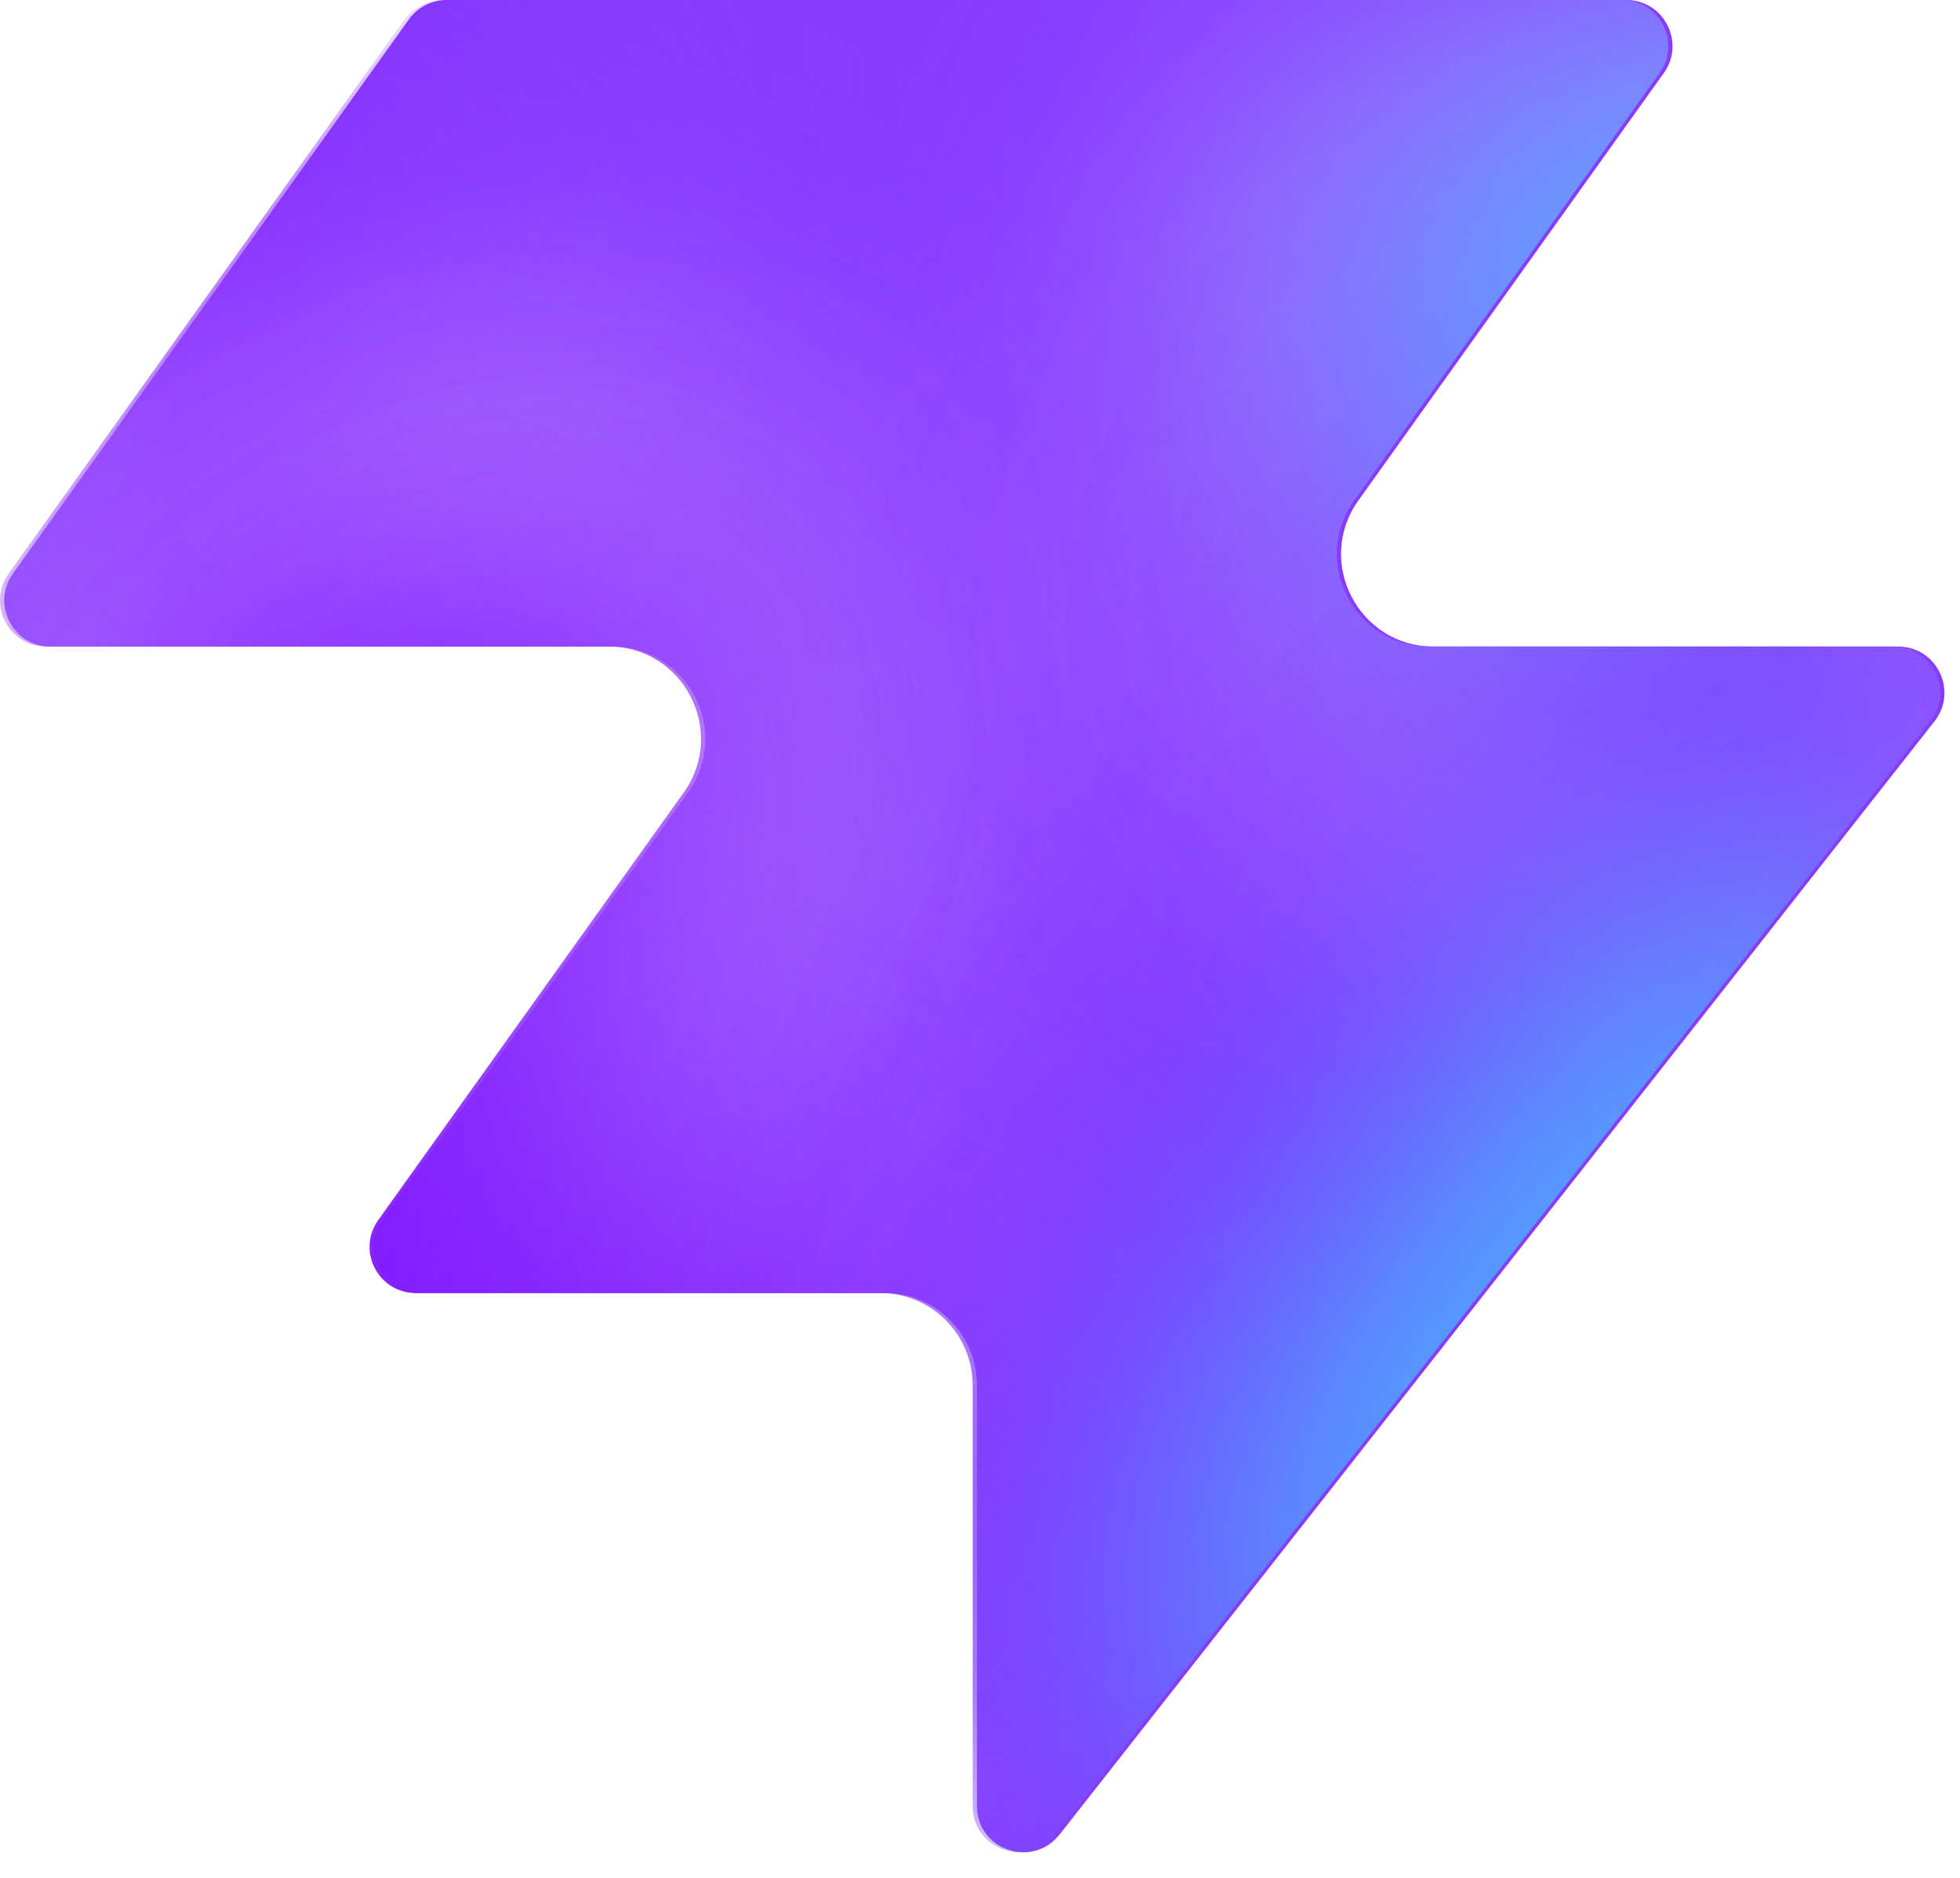
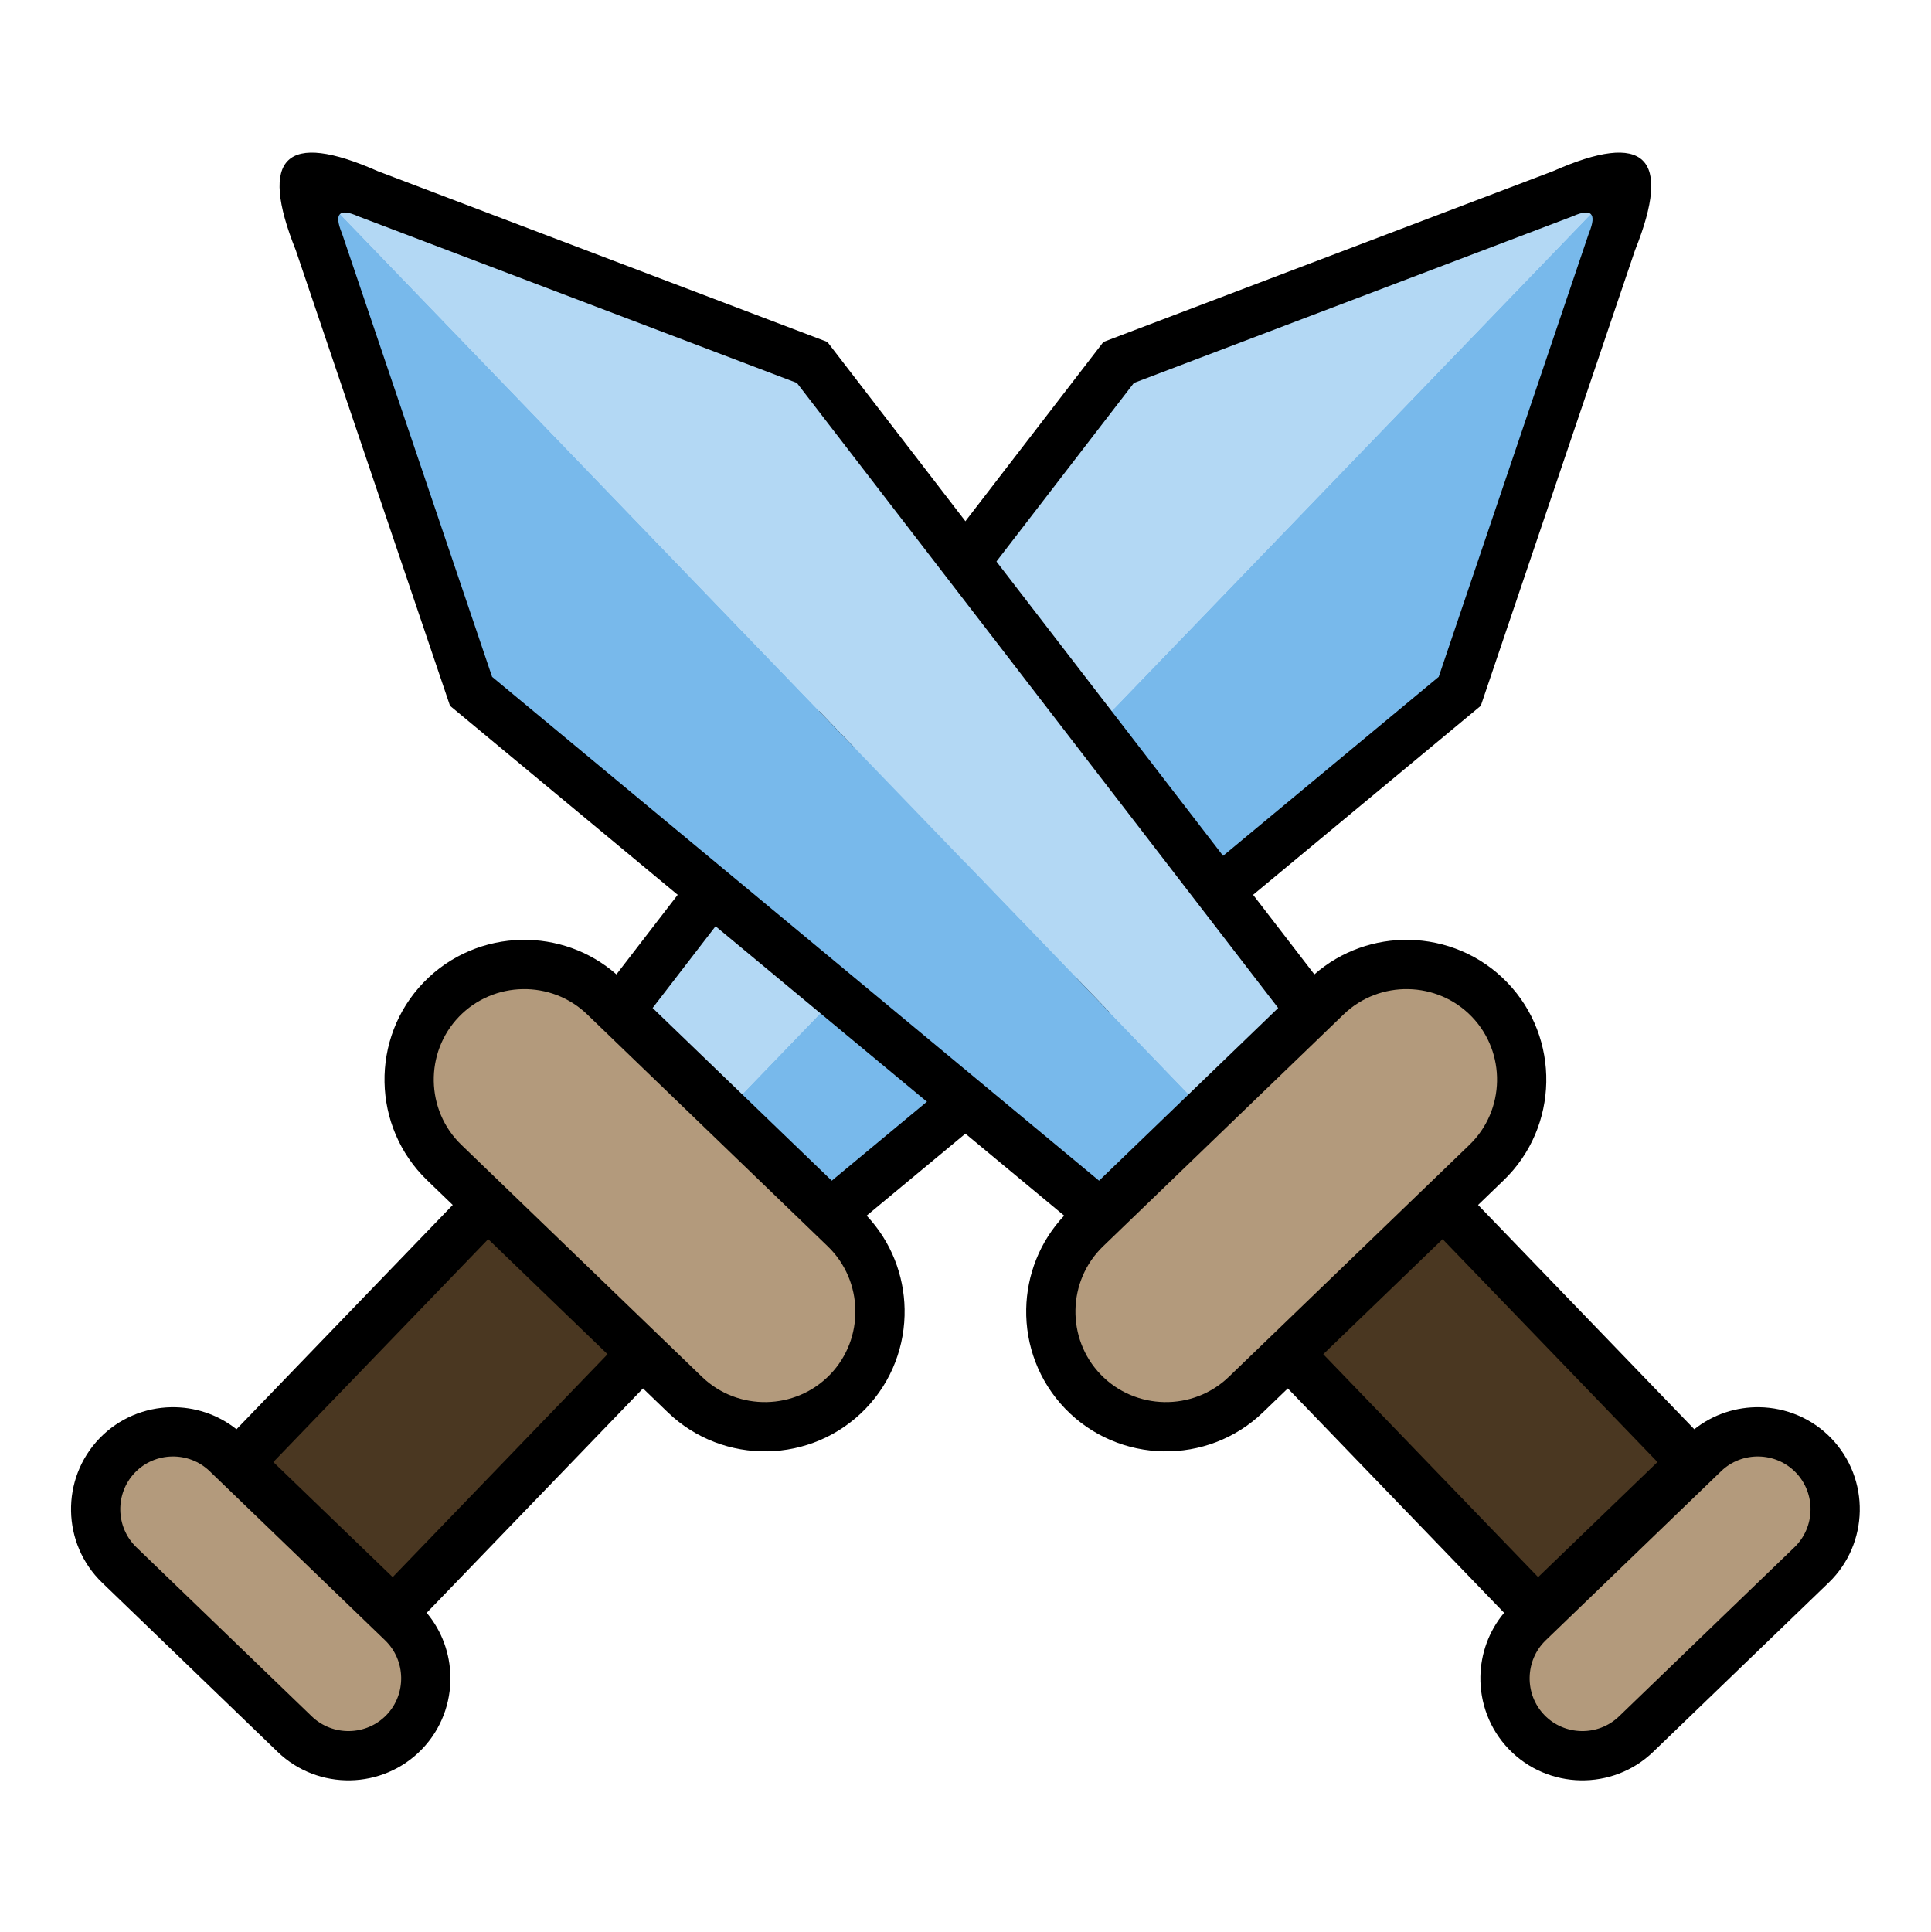
- <svg xmlns="http://www.w3.org/2000/svg" width="48" height="46" fill="none" viewBox="0 0 48 46">
-   <path fill="#863bff" d="M25.946 44.938c-.664.845-2.021.375-2.021-.698V33.937a2.26 2.26 0 0 0-2.262-2.262H10.287c-.92 0-1.456-1.04-.92-1.788l7.48-10.471c1.07-1.497 0-3.578-1.842-3.578H1.237c-.92 0-1.456-1.04-.92-1.788L10.013.474c.214-.297.556-.474.92-.474h28.894c.92 0 1.456 1.04.92 1.788l-7.48 10.471c-1.07 1.498 0 3.579 1.842 3.579h11.377c.943 0 1.473 1.088.89 1.83L25.947 44.94z" style="fill:#863bff;fill:color(display-p3 .525 .23 1);fill-opacity:1" />
-   <mask id="a" width="48" height="46" x="0" y="0" maskUnits="userSpaceOnUse" style="mask-type:alpha">
-     <path fill="#000" d="M25.842 44.938c-.664.844-2.021.375-2.021-.698V33.937a2.26 2.26 0 0 0-2.262-2.262H10.183c-.92 0-1.456-1.04-.92-1.788l7.48-10.471c1.07-1.498 0-3.579-1.842-3.579H1.133c-.92 0-1.456-1.04-.92-1.787L9.91.473c.214-.297.556-.474.92-.474h28.894c.92 0 1.456 1.04.92 1.788l-7.48 10.471c-1.07 1.498 0 3.578 1.842 3.578h11.377c.943 0 1.473 1.088.89 1.832L25.843 44.94z" style="fill:#000;fill-opacity:1" />
-   </mask>
-   <g mask="url(#a)">
-     <g filter="url(#b)">
-       <ellipse cx="5.508" cy="14.704" fill="#ede6ff" rx="5.508" ry="14.704" style="fill:#ede6ff;fill:color(display-p3 .927 .903 1);fill-opacity:1" transform="matrix(.00324 1 1 -.00324 -4.47 31.516)" />
-     </g>
-     <g filter="url(#c)">
-       <ellipse cx="10.399" cy="29.851" fill="#ede6ff" rx="10.399" ry="29.851" style="fill:#ede6ff;fill:color(display-p3 .927 .903 1);fill-opacity:1" transform="matrix(.00324 1 1 -.00324 -39.328 7.883)" />
-     </g>
-     <g filter="url(#d)">
-       <ellipse cx="5.508" cy="30.487" fill="#7e14ff" rx="5.508" ry="30.487" style="fill:#7e14ff;fill:color(display-p3 .492 .077 1);fill-opacity:1" transform="rotate(89.814 -25.913 -14.639)scale(1 -1)" />
-     </g>
-     <g filter="url(#e)">
-       <ellipse cx="5.508" cy="30.599" fill="#7e14ff" rx="5.508" ry="30.599" style="fill:#7e14ff;fill:color(display-p3 .492 .077 1);fill-opacity:1" transform="rotate(89.814 -32.644 -3.334)scale(1 -1)" />
-     </g>
-     <g filter="url(#f)">
-       <ellipse cx="5.508" cy="30.599" fill="#7e14ff" rx="5.508" ry="30.599" style="fill:#7e14ff;fill:color(display-p3 .492 .077 1);fill-opacity:1" transform="matrix(.00324 1 1 -.00324 -34.34 30.47)" />
-     </g>
-     <g filter="url(#g)">
-       <ellipse cx="14.072" cy="22.078" fill="#ede6ff" rx="14.072" ry="22.078" style="fill:#ede6ff;fill:color(display-p3 .927 .903 1);fill-opacity:1" transform="rotate(93.35 24.506 48.493)scale(-1 1)" />
-     </g>
-     <g filter="url(#h)">
-       <ellipse cx="3.47" cy="21.501" fill="#7e14ff" rx="3.47" ry="21.501" style="fill:#7e14ff;fill:color(display-p3 .492 .077 1);fill-opacity:1" transform="rotate(89.009 28.708 47.59)scale(-1 1)" />
-     </g>
-     <g filter="url(#i)">
-       <ellipse cx="3.47" cy="21.501" fill="#7e14ff" rx="3.47" ry="21.501" style="fill:#7e14ff;fill:color(display-p3 .492 .077 1);fill-opacity:1" transform="rotate(89.009 28.708 47.59)scale(-1 1)" />
-     </g>
-     <g filter="url(#j)">
-       <ellipse cx=".387" cy="8.972" fill="#7e14ff" rx="4.407" ry="29.108" style="fill:#7e14ff;fill:color(display-p3 .492 .077 1);fill-opacity:1" transform="rotate(39.51 .387 8.972)" />
-     </g>
-     <g filter="url(#k)">
-       <ellipse cx="47.523" cy="-6.092" fill="#7e14ff" rx="4.407" ry="29.108" style="fill:#7e14ff;fill:color(display-p3 .492 .077 1);fill-opacity:1" transform="rotate(37.892 47.523 -6.092)" />
-     </g>
-     <g filter="url(#l)">
-       <ellipse cx="41.412" cy="6.333" fill="#47bfff" rx="5.971" ry="9.665" style="fill:#47bfff;fill:color(display-p3 .28 .748 1);fill-opacity:1" transform="rotate(37.892 41.412 6.333)" />
-     </g>
-     <g filter="url(#m)">
-       <ellipse cx="-1.879" cy="38.332" fill="#7e14ff" rx="4.407" ry="29.108" style="fill:#7e14ff;fill:color(display-p3 .492 .077 1);fill-opacity:1" transform="rotate(37.892 -1.88 38.332)" />
-     </g>
-     <g filter="url(#n)">
-       <ellipse cx="-1.879" cy="38.332" fill="#7e14ff" rx="4.407" ry="29.108" style="fill:#7e14ff;fill:color(display-p3 .492 .077 1);fill-opacity:1" transform="rotate(37.892 -1.88 38.332)" />
-     </g>
-     <g filter="url(#o)">
-       <ellipse cx="35.651" cy="29.907" fill="#7e14ff" rx="4.407" ry="29.108" style="fill:#7e14ff;fill:color(display-p3 .492 .077 1);fill-opacity:1" transform="rotate(37.892 35.651 29.907)" />
-     </g>
-     <g filter="url(#p)">
-       <ellipse cx="38.418" cy="32.4" fill="#47bfff" rx="5.971" ry="15.297" style="fill:#47bfff;fill:color(display-p3 .28 .748 1);fill-opacity:1" transform="rotate(37.892 38.418 32.4)" />
-     </g>
-   </g>
-   <defs>
-     <filter id="b" width="60.045" height="41.654" x="-19.77" y="16.149" color-interpolation-filters="sRGB" filterUnits="userSpaceOnUse">
-       <feFlood flood-opacity="0" result="BackgroundImageFix" />
-       <feBlend in="SourceGraphic" in2="BackgroundImageFix" result="shape" />
-       <feGaussianBlur result="effect1_foregroundBlur_2002_17158" stdDeviation="7.659" />
-     </filter>
-     <filter id="c" width="90.34" height="51.437" x="-54.613" y="-7.533" color-interpolation-filters="sRGB" filterUnits="userSpaceOnUse">
-       <feFlood flood-opacity="0" result="BackgroundImageFix" />
-       <feBlend in="SourceGraphic" in2="BackgroundImageFix" result="shape" />
-       <feGaussianBlur result="effect1_foregroundBlur_2002_17158" stdDeviation="7.659" />
-     </filter>
-     <filter id="d" width="79.355" height="29.4" x="-49.64" y="2.03" color-interpolation-filters="sRGB" filterUnits="userSpaceOnUse">
-       <feFlood flood-opacity="0" result="BackgroundImageFix" />
-       <feBlend in="SourceGraphic" in2="BackgroundImageFix" result="shape" />
-       <feGaussianBlur result="effect1_foregroundBlur_2002_17158" stdDeviation="4.596" />
-     </filter>
-     <filter id="e" width="79.579" height="29.4" x="-45.045" y="20.029" color-interpolation-filters="sRGB" filterUnits="userSpaceOnUse">
-       <feFlood flood-opacity="0" result="BackgroundImageFix" />
-       <feBlend in="SourceGraphic" in2="BackgroundImageFix" result="shape" />
-       <feGaussianBlur result="effect1_foregroundBlur_2002_17158" stdDeviation="4.596" />
-     </filter>
-     <filter id="f" width="79.579" height="29.4" x="-43.513" y="21.178" color-interpolation-filters="sRGB" filterUnits="userSpaceOnUse">
-       <feFlood flood-opacity="0" result="BackgroundImageFix" />
-       <feBlend in="SourceGraphic" in2="BackgroundImageFix" result="shape" />
-       <feGaussianBlur result="effect1_foregroundBlur_2002_17158" stdDeviation="4.596" />
-     </filter>
-     <filter id="g" width="74.749" height="58.852" x="15.756" y="-17.901" color-interpolation-filters="sRGB" filterUnits="userSpaceOnUse">
-       <feFlood flood-opacity="0" result="BackgroundImageFix" />
-       <feBlend in="SourceGraphic" in2="BackgroundImageFix" result="shape" />
-       <feGaussianBlur result="effect1_foregroundBlur_2002_17158" stdDeviation="7.659" />
-     </filter>
-     <filter id="h" width="61.377" height="25.362" x="23.548" y="2.284" color-interpolation-filters="sRGB" filterUnits="userSpaceOnUse">
-       <feFlood flood-opacity="0" result="BackgroundImageFix" />
-       <feBlend in="SourceGraphic" in2="BackgroundImageFix" result="shape" />
-       <feGaussianBlur result="effect1_foregroundBlur_2002_17158" stdDeviation="4.596" />
-     </filter>
-     <filter id="i" width="61.377" height="25.362" x="23.548" y="2.284" color-interpolation-filters="sRGB" filterUnits="userSpaceOnUse">
-       <feFlood flood-opacity="0" result="BackgroundImageFix" />
-       <feBlend in="SourceGraphic" in2="BackgroundImageFix" result="shape" />
-       <feGaussianBlur result="effect1_foregroundBlur_2002_17158" stdDeviation="4.596" />
-     </filter>
-     <filter id="j" width="56.045" height="63.649" x="-27.636" y="-22.853" color-interpolation-filters="sRGB" filterUnits="userSpaceOnUse">
-       <feFlood flood-opacity="0" result="BackgroundImageFix" />
-       <feBlend in="SourceGraphic" in2="BackgroundImageFix" result="shape" />
-       <feGaussianBlur result="effect1_foregroundBlur_2002_17158" stdDeviation="4.596" />
-     </filter>
-     <filter id="k" width="54.814" height="64.646" x="20.116" y="-38.415" color-interpolation-filters="sRGB" filterUnits="userSpaceOnUse">
-       <feFlood flood-opacity="0" result="BackgroundImageFix" />
-       <feBlend in="SourceGraphic" in2="BackgroundImageFix" result="shape" />
-       <feGaussianBlur result="effect1_foregroundBlur_2002_17158" stdDeviation="4.596" />
-     </filter>
-     <filter id="l" width="33.541" height="35.313" x="24.641" y="-11.323" color-interpolation-filters="sRGB" filterUnits="userSpaceOnUse">
-       <feFlood flood-opacity="0" result="BackgroundImageFix" />
-       <feBlend in="SourceGraphic" in2="BackgroundImageFix" result="shape" />
-       <feGaussianBlur result="effect1_foregroundBlur_2002_17158" stdDeviation="4.596" />
-     </filter>
-     <filter id="m" width="54.814" height="64.646" x="-29.286" y="6.009" color-interpolation-filters="sRGB" filterUnits="userSpaceOnUse">
-       <feFlood flood-opacity="0" result="BackgroundImageFix" />
-       <feBlend in="SourceGraphic" in2="BackgroundImageFix" result="shape" />
-       <feGaussianBlur result="effect1_foregroundBlur_2002_17158" stdDeviation="4.596" />
-     </filter>
-     <filter id="n" width="54.814" height="64.646" x="-29.286" y="6.009" color-interpolation-filters="sRGB" filterUnits="userSpaceOnUse">
-       <feFlood flood-opacity="0" result="BackgroundImageFix" />
-       <feBlend in="SourceGraphic" in2="BackgroundImageFix" result="shape" />
-       <feGaussianBlur result="effect1_foregroundBlur_2002_17158" stdDeviation="4.596" />
-     </filter>
-     <filter id="o" width="54.814" height="64.646" x="8.244" y="-2.416" color-interpolation-filters="sRGB" filterUnits="userSpaceOnUse">
-       <feFlood flood-opacity="0" result="BackgroundImageFix" />
-       <feBlend in="SourceGraphic" in2="BackgroundImageFix" result="shape" />
-       <feGaussianBlur result="effect1_foregroundBlur_2002_17158" stdDeviation="4.596" />
-     </filter>
-     <filter id="p" width="39.409" height="43.623" x="18.713" y="10.588" color-interpolation-filters="sRGB" filterUnits="userSpaceOnUse">
-       <feFlood flood-opacity="0" result="BackgroundImageFix" />
-       <feBlend in="SourceGraphic" in2="BackgroundImageFix" result="shape" />
-       <feGaussianBlur result="effect1_foregroundBlur_2002_17158" stdDeviation="4.596" />
-     </filter>
-   </defs>
+ <svg xmlns="http://www.w3.org/2000/svg" width="2000" height="2001" viewBox="0 0 2000 2001">
+   <path fill-rule="evenodd" fill="rgb(70.117%, 84.764%, 95.702%)" fill-opacity="1" d="M 751.082 1151.785 L 641.91 1046.531 L 900.332 710.969 L 1158.762 375.398 L 1427.641 273.262 L 1618.84 200.641 C 1647.469 187.961 1666.07 185.699 1674.602 193.879 L 751.082 1151.785 " />
+   <path fill-rule="evenodd" fill="rgb(47.069%, 72.459%, 92.188%)" fill-opacity="1" d="M 1669.66 250.48 L 1604.289 443.57 L 1512.051 716.012 L 1186.148 986.52 L 860.258 1257.039 L 751.148 1151.852 L 751.082 1151.785 L 1674.602 193.879 C 1674.66 193.941 1674.719 193.988 1674.781 194.051 C 1683.172 202.391 1681.48 221.18 1669.66 250.48 " />
+   <path fill-rule="evenodd" fill="rgb(70.117%, 60.352%, 48.631%)" fill-opacity="1" d="M 625.891 1032.203 L 875.16 1272.523 C 922.426 1318.094 923.816 1394.051 878.246 1441.316 C 832.676 1488.586 756.719 1489.973 709.449 1444.402 L 460.184 1204.086 C 412.914 1158.516 411.527 1082.559 457.098 1035.289 C 502.668 988.02 578.625 986.629 625.891 1032.203 " />
+   <path fill-rule="evenodd" fill="rgb(29.027%, 21.581%, 12.939%)" fill-opacity="1" d="M 504.637 1246.941 L 664.996 1401.547 L 407.027 1669.121 L 246.664 1514.52 L 504.637 1246.941 " />
+   <path fill-rule="evenodd" fill="rgb(70.117%, 60.352%, 48.631%)" fill-opacity="1" d="M 234.895 1505.348 L 416.621 1680.551 C 448.387 1711.176 449.316 1762.215 418.695 1793.977 C 388.074 1825.738 337.035 1826.672 305.273 1796.051 L 123.543 1620.844 C 91.781 1590.223 90.848 1539.184 121.469 1507.422 C 152.09 1475.66 203.133 1474.727 234.895 1505.348 " />
+   <path fill-rule="nonzero" fill="rgb(0%, 0%, 0%)" fill-opacity="1" d="M 522.746 1228.965 L 701.473 1401.277 L 727.156 1426.035 C 745.723 1443.934 769.945 1452.609 794.02 1452.172 C 818.09 1451.73 841.98 1442.176 859.879 1423.609 C 877.777 1405.047 886.453 1380.824 886.012 1356.75 C 885.57 1332.676 876.016 1308.785 857.453 1290.891 L 608.188 1050.57 C 589.621 1032.672 565.398 1023.996 541.324 1024.438 C 517.254 1024.879 493.359 1034.434 475.465 1052.996 C 457.566 1071.562 448.891 1095.785 449.328 1119.859 C 449.77 1143.93 459.324 1167.82 477.891 1185.719 L 504.379 1211.258 Z M 442 1670.41 C 457.914 1689.402 466.129 1712.82 466.559 1736.371 C 467.055 1763.449 457.262 1790.734 437.062 1811.684 C 416.863 1832.633 389.957 1843.414 362.879 1843.91 C 335.801 1844.406 308.516 1834.613 287.566 1814.414 L 105.836 1639.211 C 84.887 1619.012 74.102 1592.105 73.609 1565.027 C 73.113 1537.949 82.906 1510.664 103.102 1489.715 C 123.301 1468.766 150.211 1457.98 177.289 1457.484 C 201.195 1457.051 225.258 1464.633 244.984 1480.312 L 468.965 1247.992 L 442.477 1222.453 C 413.773 1194.777 399 1157.906 398.32 1120.789 C 397.641 1083.676 411.059 1046.285 438.73 1017.582 C 466.402 988.879 503.277 974.109 540.391 973.43 C 575.359 972.789 610.57 984.66 638.531 1009.18 C 806.676 790.852 974.82 572.512 1142.961 354.172 L 1608.699 177.262 C 1703.949 135.16 1732.398 162.289 1693.629 259.078 C 1640.359 416.391 1587.109 573.711 1533.84 731.02 C 1321.801 907.031 1109.75 1083.039 897.707 1259.051 C 923.23 1286.098 936.383 1320.852 937.02 1355.816 C 937.699 1392.934 924.285 1430.32 896.613 1459.023 C 868.938 1487.727 832.066 1502.504 794.949 1503.18 C 757.836 1503.859 720.445 1490.441 691.742 1462.77 L 666.059 1438.008 Z M 1580.18 435.41 L 1645.551 242.328 L 1646.09 240.91 C 1654.109 221.031 1648.449 215.398 1629.199 223.922 L 1627.871 224.441 L 1174.551 396.629 L 676.02 1043.977 L 861.562 1222.859 L 1490.262 701 Z M 629.328 1402.594 L 505.699 1283.406 L 283.145 1514.25 L 406.77 1633.438 Z M 398.914 1698.918 L 217.188 1523.715 C 206.375 1513.289 192.258 1508.238 178.219 1508.496 C 164.184 1508.754 150.258 1514.316 139.836 1525.129 C 129.414 1535.938 124.359 1550.059 124.617 1564.094 C 124.871 1578.133 130.438 1592.055 141.25 1602.48 L 322.98 1777.684 C 333.789 1788.105 347.91 1793.16 361.945 1792.902 C 375.98 1792.645 389.906 1787.082 400.328 1776.27 C 410.754 1765.457 415.805 1751.34 415.551 1737.305 C 415.293 1723.266 409.727 1709.34 398.914 1698.918 " />
+   <path fill-rule="evenodd" fill="rgb(70.117%, 84.764%, 95.702%)" fill-opacity="1" d="M 1248.922 1151.785 L 1358.09 1046.531 L 1099.672 710.969 L 841.242 375.398 L 572.355 273.262 L 381.16 200.641 C 352.527 187.961 333.934 185.699 325.402 193.879 L 1248.922 1151.785 " />
+   <path fill-rule="evenodd" fill="rgb(47.069%, 72.459%, 92.188%)" fill-opacity="1" d="M 330.336 250.48 L 395.711 443.57 L 487.949 716.012 L 813.848 986.52 L 1139.738 1257.039 L 1248.852 1151.852 L 1248.922 1151.785 L 325.402 193.879 C 325.344 193.941 325.281 193.988 325.223 194.051 C 316.828 202.391 318.52 221.18 330.336 250.48 " />
+   <path fill-rule="evenodd" fill="rgb(70.117%, 60.352%, 48.631%)" fill-opacity="1" d="M 1374.109 1032.203 L 1124.84 1272.523 C 1077.57 1318.094 1076.18 1394.051 1121.75 1441.316 C 1167.32 1488.586 1243.281 1489.973 1290.551 1444.402 L 1539.82 1204.086 C 1587.09 1158.516 1588.469 1082.559 1542.898 1035.289 C 1497.328 988.02 1421.371 986.629 1374.109 1032.203 " />
+   <path fill-rule="evenodd" fill="rgb(29.027%, 21.581%, 12.939%)" fill-opacity="1" d="M 1495.359 1246.941 L 1335 1401.547 L 1592.969 1669.121 L 1753.328 1514.52 L 1495.359 1246.941 " />
+   <path fill-rule="evenodd" fill="rgb(70.117%, 60.352%, 48.631%)" fill-opacity="1" d="M 1765.109 1505.348 L 1583.379 1680.551 C 1551.609 1711.176 1550.68 1762.215 1581.301 1793.977 C 1611.93 1825.738 1662.969 1826.672 1694.73 1796.051 L 1876.461 1620.844 C 1908.219 1590.223 1909.148 1539.184 1878.531 1507.422 C 1847.91 1475.66 1796.871 1474.727 1765.109 1505.348 " />
+   <path fill-rule="nonzero" fill="rgb(0%, 0%, 0%)" fill-opacity="1" d="M 1477.25 1228.965 L 1298.531 1401.277 L 1272.84 1426.035 C 1254.281 1443.934 1230.051 1452.609 1205.98 1452.172 C 1181.91 1451.73 1158.02 1442.176 1140.121 1423.609 C 1122.219 1405.047 1113.551 1380.824 1113.988 1356.75 C 1114.43 1332.676 1123.98 1308.785 1142.551 1290.891 L 1391.809 1050.57 C 1410.379 1032.672 1434.602 1023.996 1458.68 1024.438 C 1482.75 1024.879 1506.641 1034.434 1524.539 1052.996 C 1542.43 1071.562 1551.109 1095.785 1550.672 1119.859 C 1550.23 1143.93 1540.672 1167.82 1522.109 1185.719 L 1495.621 1211.258 Z M 1558 1670.41 C 1542.09 1689.402 1533.871 1712.82 1533.441 1736.371 C 1532.949 1763.449 1542.738 1790.734 1562.941 1811.684 C 1583.141 1832.633 1610.039 1843.414 1637.121 1843.91 C 1664.199 1844.406 1691.48 1834.613 1712.43 1814.414 L 1894.16 1639.211 C 1915.109 1619.012 1925.898 1592.105 1926.391 1565.027 C 1926.891 1537.949 1917.09 1510.664 1896.898 1489.715 C 1876.699 1468.766 1849.789 1457.98 1822.711 1457.484 C 1798.809 1457.051 1774.738 1464.633 1755.012 1480.312 L 1531.031 1247.992 L 1557.52 1222.453 C 1586.23 1194.777 1601 1157.906 1601.68 1120.789 C 1602.359 1083.676 1588.941 1046.285 1561.27 1017.582 C 1533.602 988.879 1496.719 974.109 1459.609 973.43 C 1424.641 972.789 1389.43 984.66 1361.469 1009.18 C 1193.32 790.852 1025.18 572.512 857.035 354.172 L 391.305 177.262 C 296.051 135.16 267.598 162.289 306.371 259.078 C 359.637 416.391 412.895 573.711 466.156 731.02 C 678.199 907.031 890.246 1083.039 1102.289 1259.051 C 1076.77 1286.098 1063.621 1320.852 1062.98 1355.816 C 1062.301 1392.934 1075.719 1430.32 1103.391 1459.023 C 1131.059 1487.727 1167.93 1502.504 1205.051 1503.18 C 1242.16 1503.859 1279.551 1490.441 1308.262 1462.77 L 1333.941 1438.008 Z M 419.82 435.41 L 354.449 242.328 L 353.91 240.91 C 345.895 221.031 351.555 215.398 370.797 223.922 L 372.129 224.441 L 825.453 396.629 L 1323.98 1043.977 L 1138.441 1222.859 L 509.742 701 Z M 1370.672 1402.594 L 1494.301 1283.406 L 1716.859 1514.25 L 1593.23 1633.438 Z M 1601.078 1698.918 L 1782.809 1523.715 C 1793.621 1513.289 1807.738 1508.238 1821.781 1508.496 C 1835.82 1508.754 1849.738 1514.316 1860.16 1525.129 C 1870.59 1535.938 1875.641 1550.059 1875.379 1564.094 C 1875.129 1578.133 1869.559 1592.055 1858.75 1602.48 L 1677.02 1777.684 C 1666.211 1788.105 1652.09 1793.16 1638.051 1792.902 C 1624.02 1792.645 1610.09 1787.082 1599.672 1776.27 C 1589.25 1765.457 1584.191 1751.34 1584.449 1737.305 C 1584.711 1723.266 1590.27 1709.34 1601.078 1698.918 " />
</svg>
